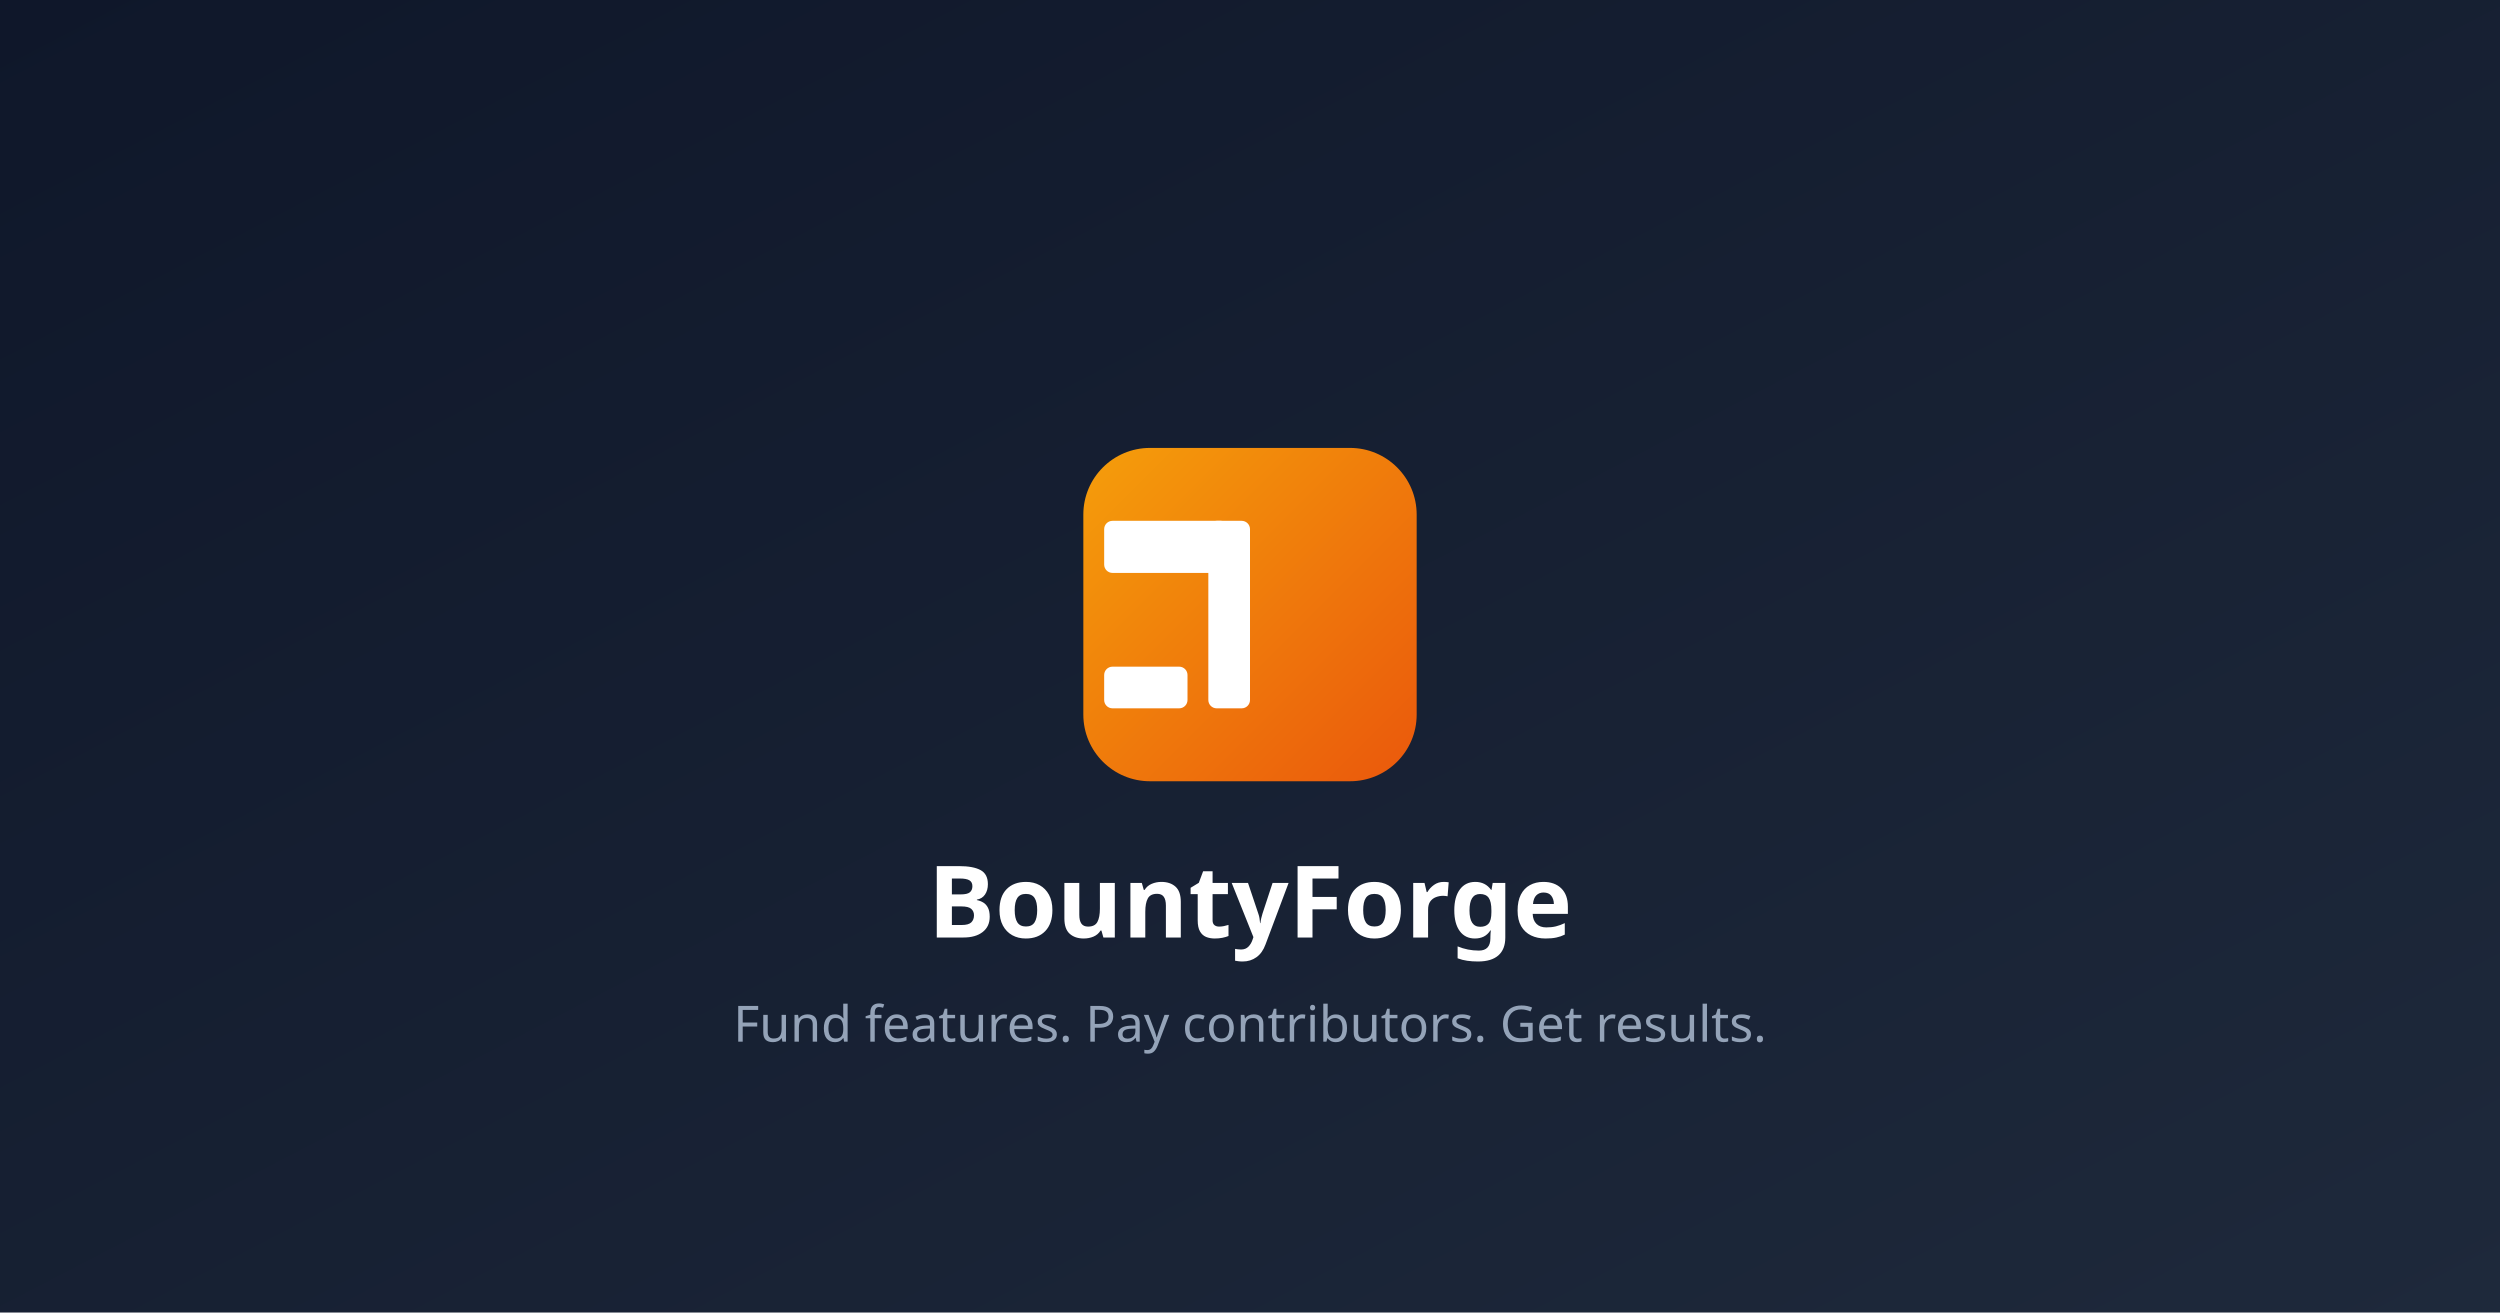
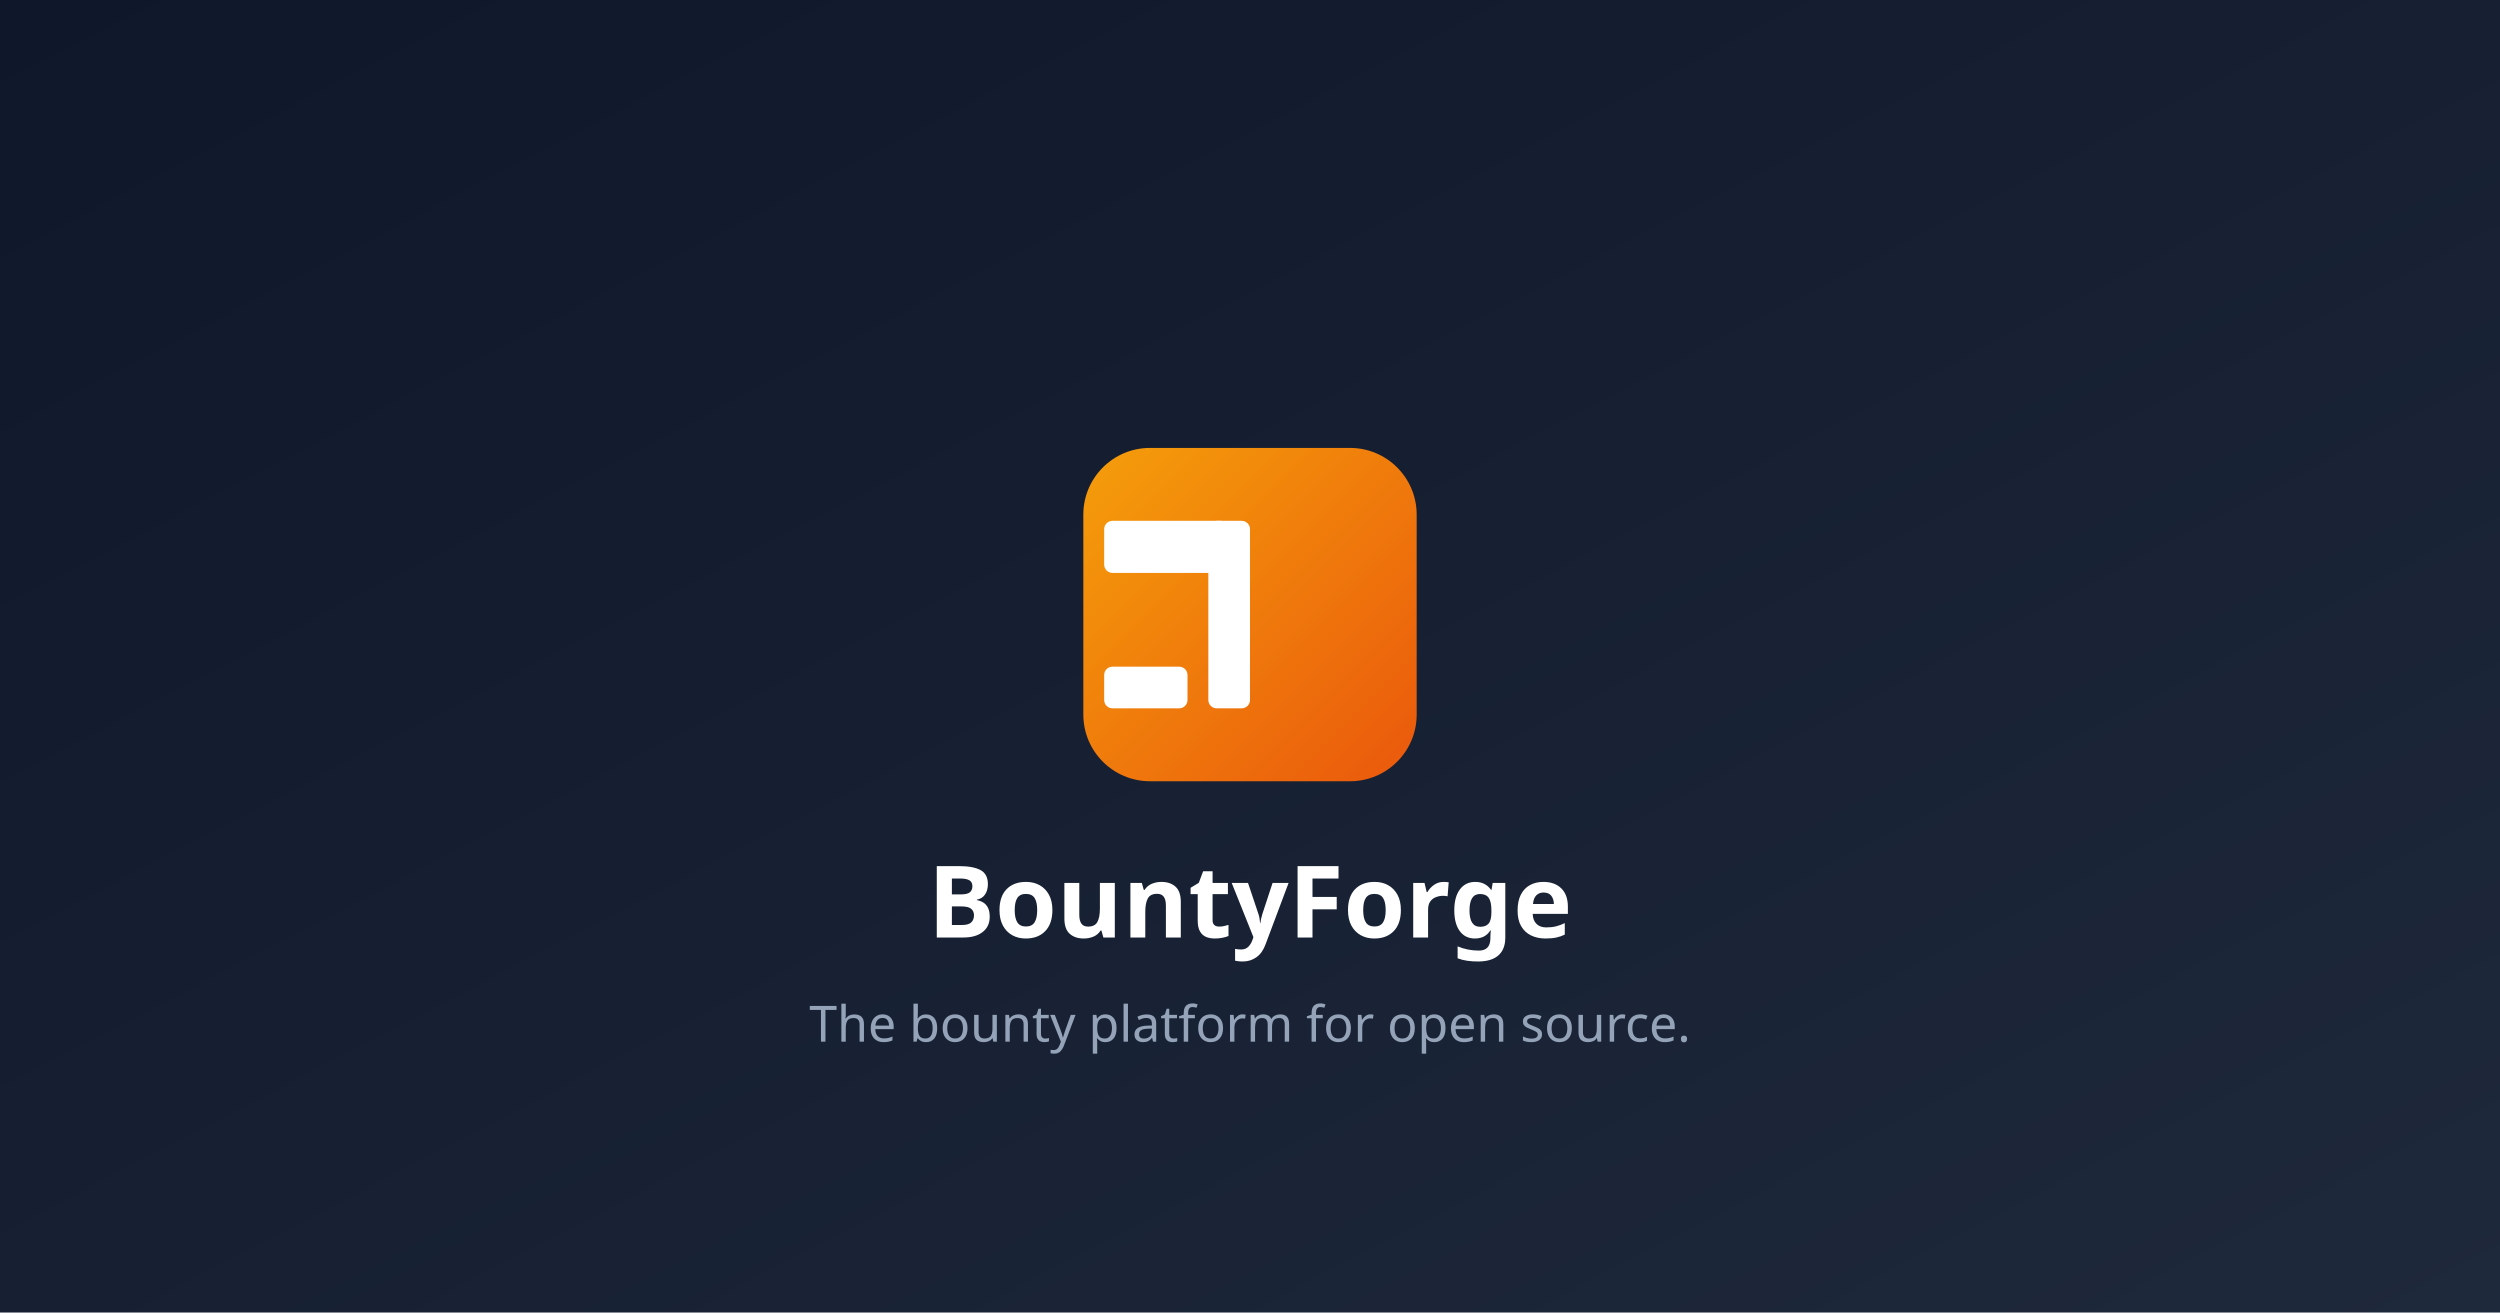
<svg xmlns="http://www.w3.org/2000/svg" width="1200" height="630" viewBox="0 0 1200 630">
  <defs>
    <linearGradient id="bg" x1="0%" y1="0%" x2="100%" y2="100%">
      <stop offset="0%" style="stop-color:#0f172a" />
      <stop offset="100%" style="stop-color:#1e293b" />
    </linearGradient>
    <linearGradient id="logo-grad" x1="0%" y1="0%" x2="100%" y2="100%">
      <stop offset="0%" style="stop-color:#f59e0b" />
      <stop offset="100%" style="stop-color:#ea580c" />
    </linearGradient>
  </defs>
  <rect width="1200" height="630" fill="url(#bg)" />
  <rect x="520" y="215" width="160" height="160" rx="32" fill="url(#logo-grad)" />
  <rect x="580" y="250" width="20" height="90" rx="4" fill="white" />
  <rect x="530" y="250" width="60" height="25" rx="4" fill="white" />
  <rect x="530" y="320" width="40" height="20" rx="4" fill="white" />
  <text x="600" y="450" font-family="system-ui, sans-serif" font-size="48" font-weight="700" fill="white" text-anchor="middle">BountyForge</text>
-   <text x="600" y="500" font-family="system-ui, sans-serif" font-size="24" fill="#94a3b8" text-anchor="middle">Fund features. Pay contributors. Get results.</text>
+   <text x="600" y="500" font-family="system-ui, sans-serif" font-size="24" fill="#94a3b8" text-anchor="middle">The bounty platform for open source.</text>
</svg>
